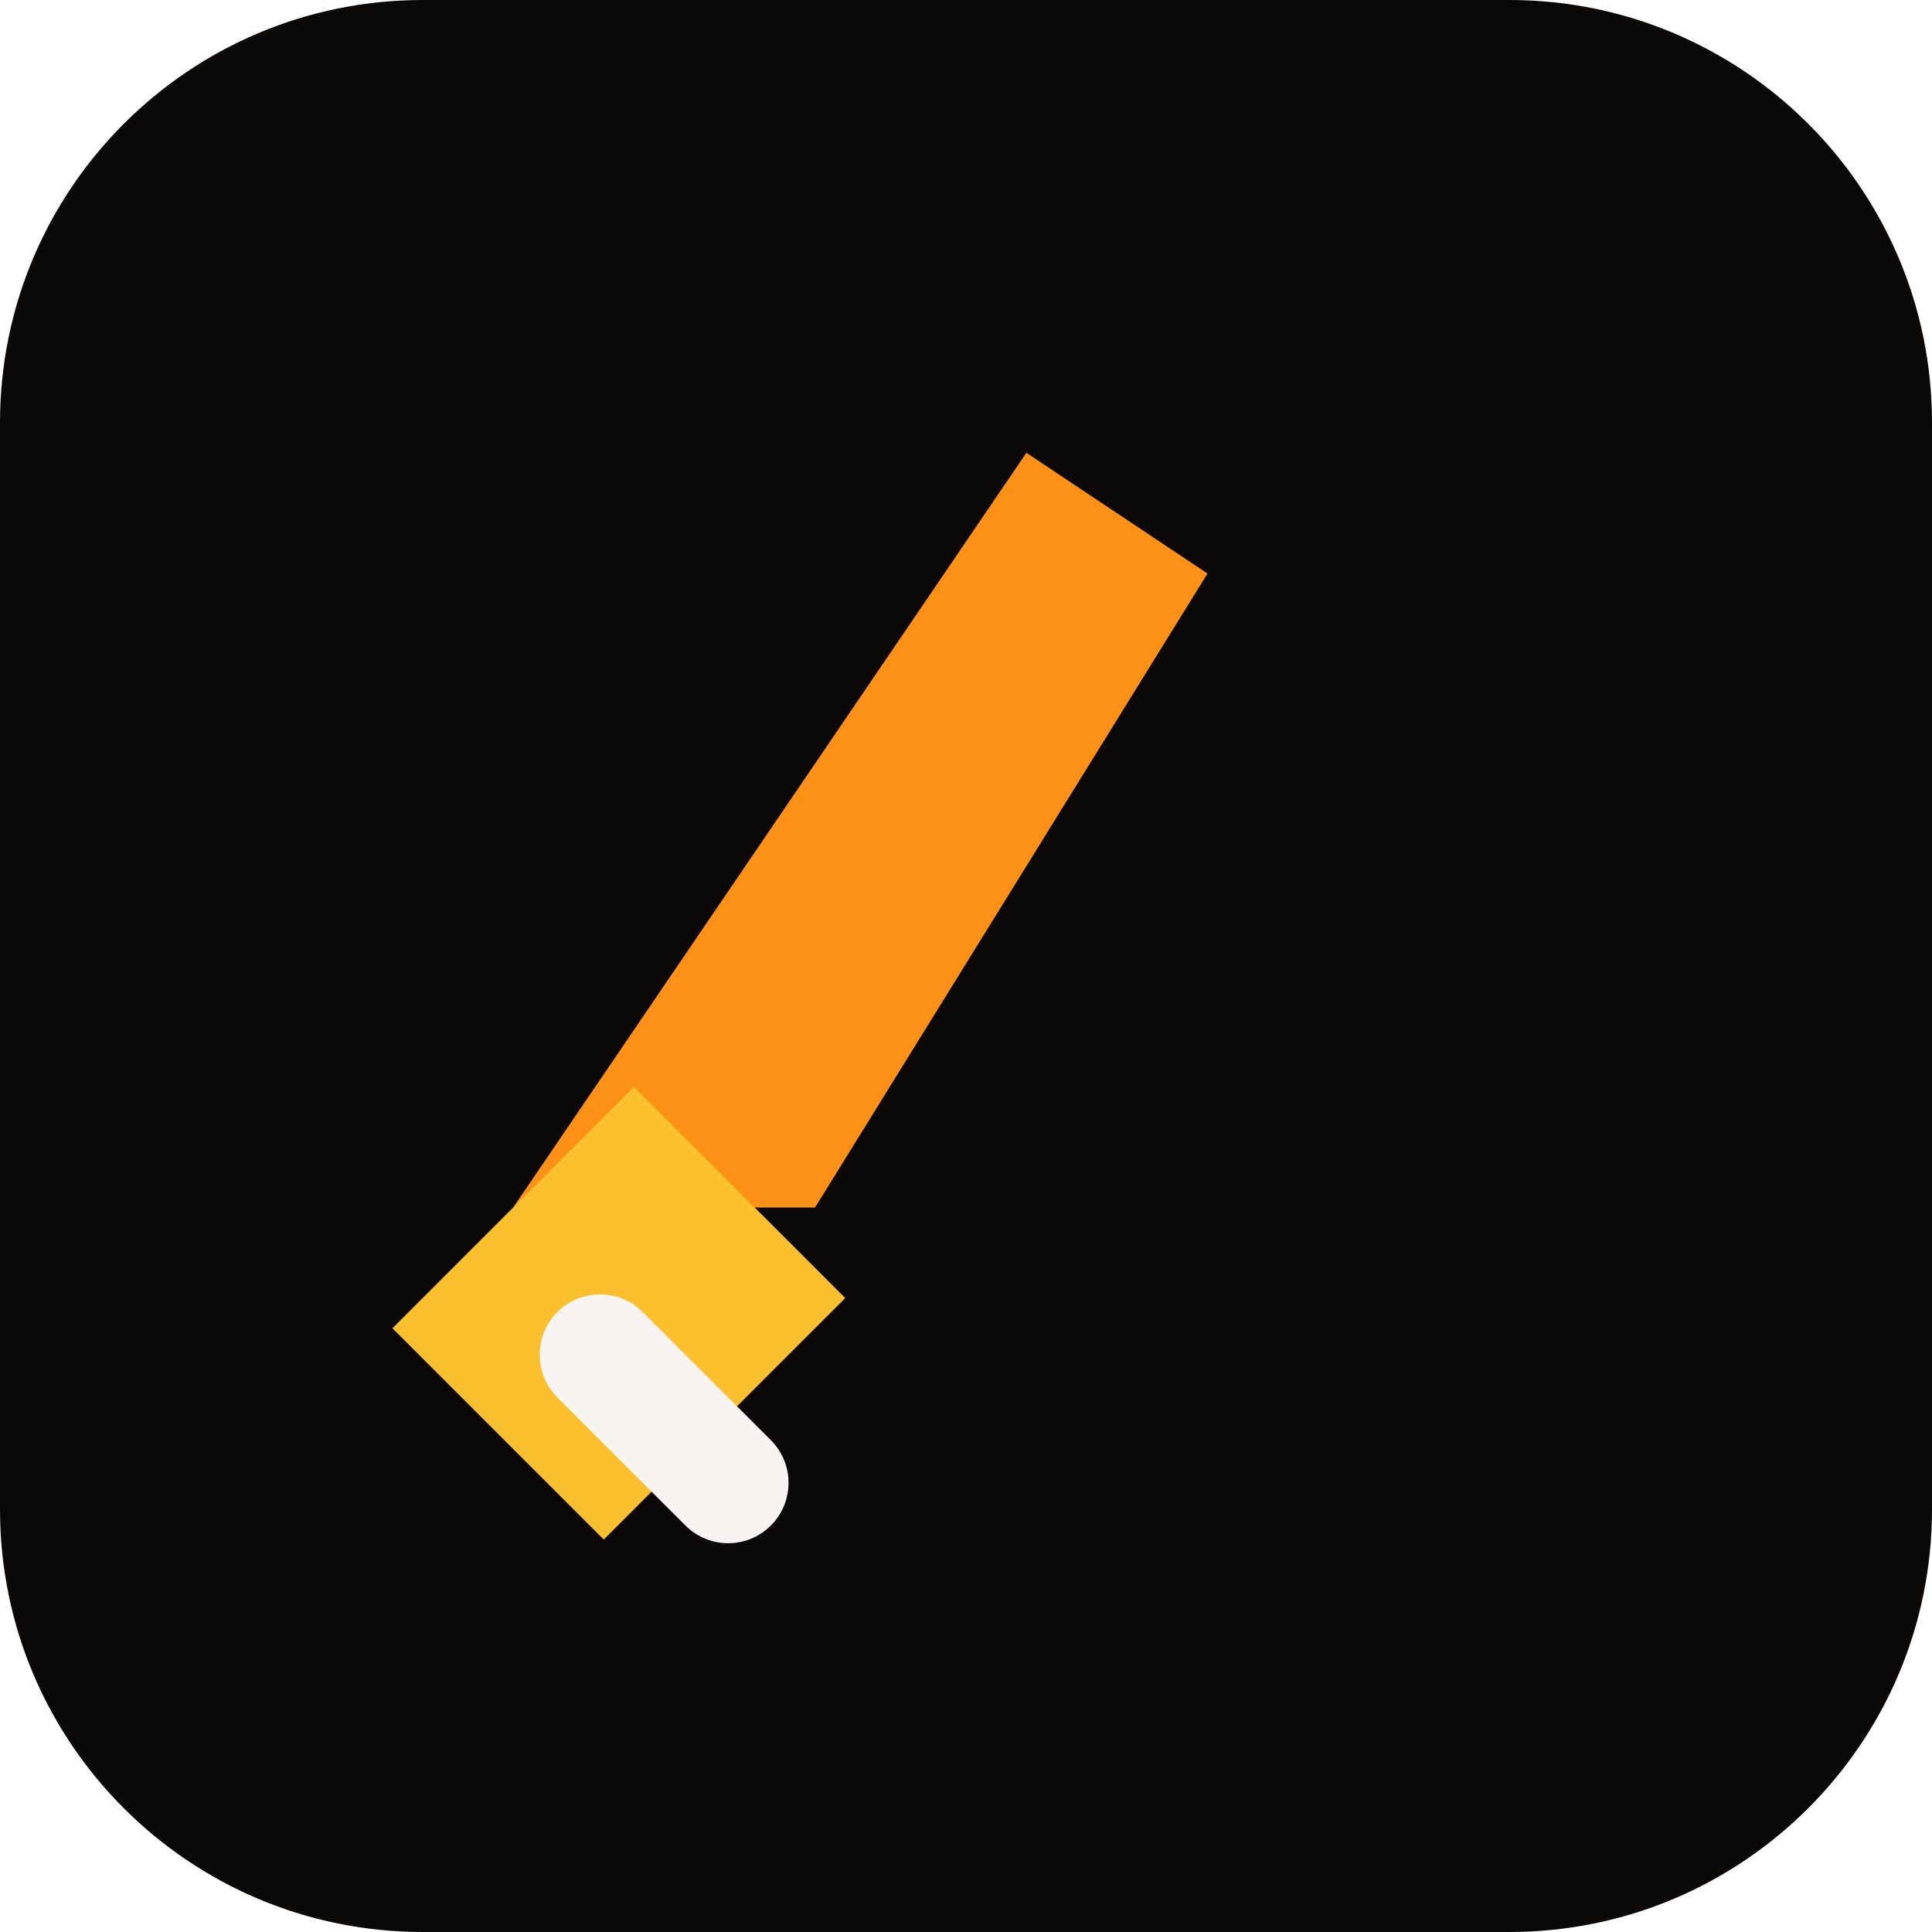
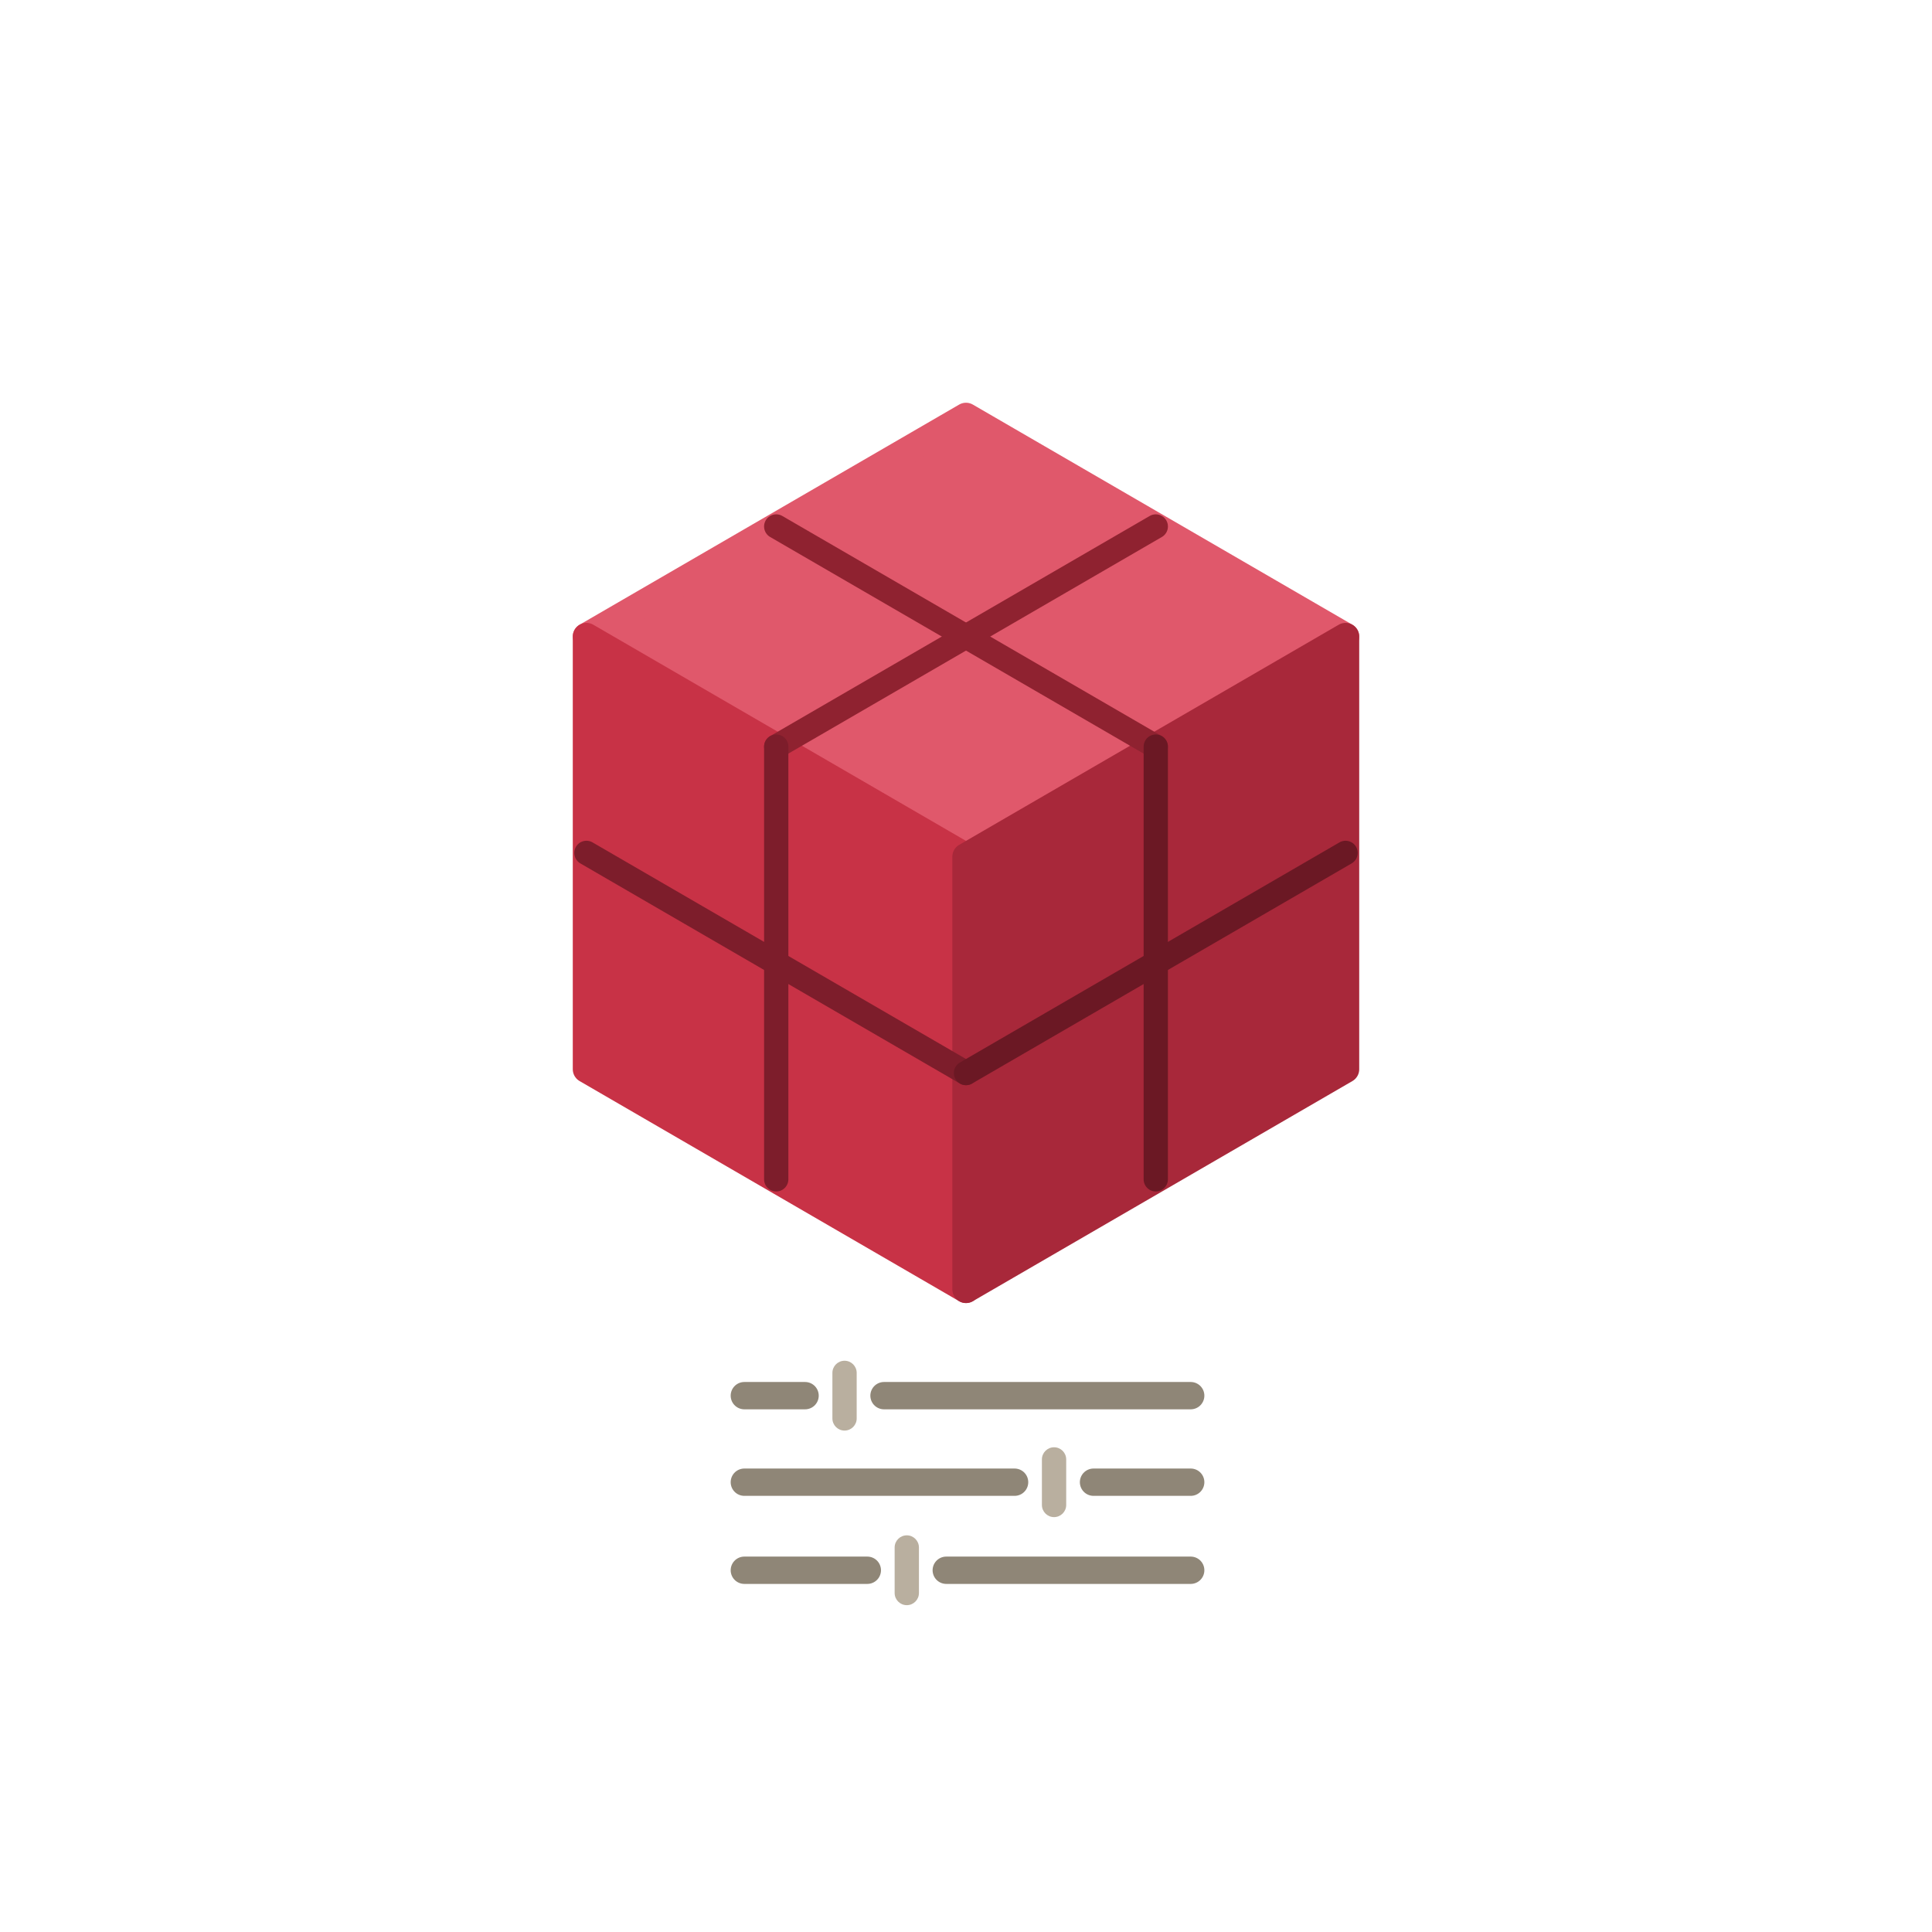
- <svg xmlns="http://www.w3.org/2000/svg" viewBox="0 0 64 64">
-   <rect width="64" height="64" rx="14" fill="#0a0908" />
-   <path d="M17 40 L34 15 L40 19 L27 40 Z" fill="#fd9117" />
-   <path d="M13 44 L21 36 L28 43 L20 51 Z" fill="#fbc02d" />
-   <rect x="17" y="45" width="10" height="4" rx="2" transform="rotate(45 22 47)" fill="#f7f4f1" />
+ <svg xmlns="http://www.w3.org/2000/svg" width="1024" height="1024" viewBox="0 0 1024 1024">
+   <defs />
+   <g transform="translate(100 100) scale(0.8046875)">
+     <polygon points="512.0,150.0 762.0,295.0 512.0,440.0 262.0,295.0" fill="#E0586B" stroke="#E0586B" stroke-width="18" stroke-linejoin="round" />
+     <polygon points="262.0,295.0 512.0,440.0 512.0,725.0 262.0,580.0" fill="#C83246" stroke="#C83246" stroke-width="18" stroke-linejoin="round" />
+     <polygon points="512.0,440.0 762.0,295.0 762.0,580.0 512.0,725.0" fill="#A8283A" stroke="#A8283A" stroke-width="18" stroke-linejoin="round" />
+     <line x1="387.0" y1="222.5" x2="637.0" y2="367.5" stroke="#8F2230" stroke-width="16" stroke-linecap="round" />
+     <line x1="637.0" y1="222.5" x2="387.0" y2="367.5" stroke="#8F2230" stroke-width="16" stroke-linecap="round" />
+     <line x1="387.0" y1="367.5" x2="387.0" y2="652.5" stroke="#7D1D2B" stroke-width="16" stroke-linecap="round" />
+     <line x1="262.0" y1="437.5" x2="512.0" y2="582.5" stroke="#7D1D2B" stroke-width="16" stroke-linecap="round" />
+     <line x1="637.0" y1="367.5" x2="637.0" y2="652.5" stroke="#6B1824" stroke-width="16" stroke-linecap="round" />
+     <line x1="762.0" y1="437.5" x2="512.0" y2="582.5" stroke="#6B1824" stroke-width="16" stroke-linecap="round" />
+     <line x1="366" y1="795" x2="406" y2="795" stroke="#8f8677" stroke-width="18" stroke-linecap="round" />
+     <line x1="458" y1="795" x2="660" y2="795" stroke="#8f8677" stroke-width="18" stroke-linecap="round" />
+     <rect x="424" y="772" width="16" height="46" rx="8" fill="#b9af9f" />
+     <line x1="366" y1="852" x2="544" y2="852" stroke="#8f8677" stroke-width="18" stroke-linecap="round" />
+     <line x1="596" y1="852" x2="660" y2="852" stroke="#8f8677" stroke-width="18" stroke-linecap="round" />
+     <rect x="562" y="829" width="16" height="46" rx="8" fill="#b9af9f" />
+     <line x1="366" y1="910" x2="447" y2="910" stroke="#8f8677" stroke-width="18" stroke-linecap="round" />
+     <line x1="499" y1="910" x2="660" y2="910" stroke="#8f8677" stroke-width="18" stroke-linecap="round" />
+     <rect x="465" y="887" width="16" height="46" rx="8" fill="#b9af9f" />
+   </g>
</svg>
